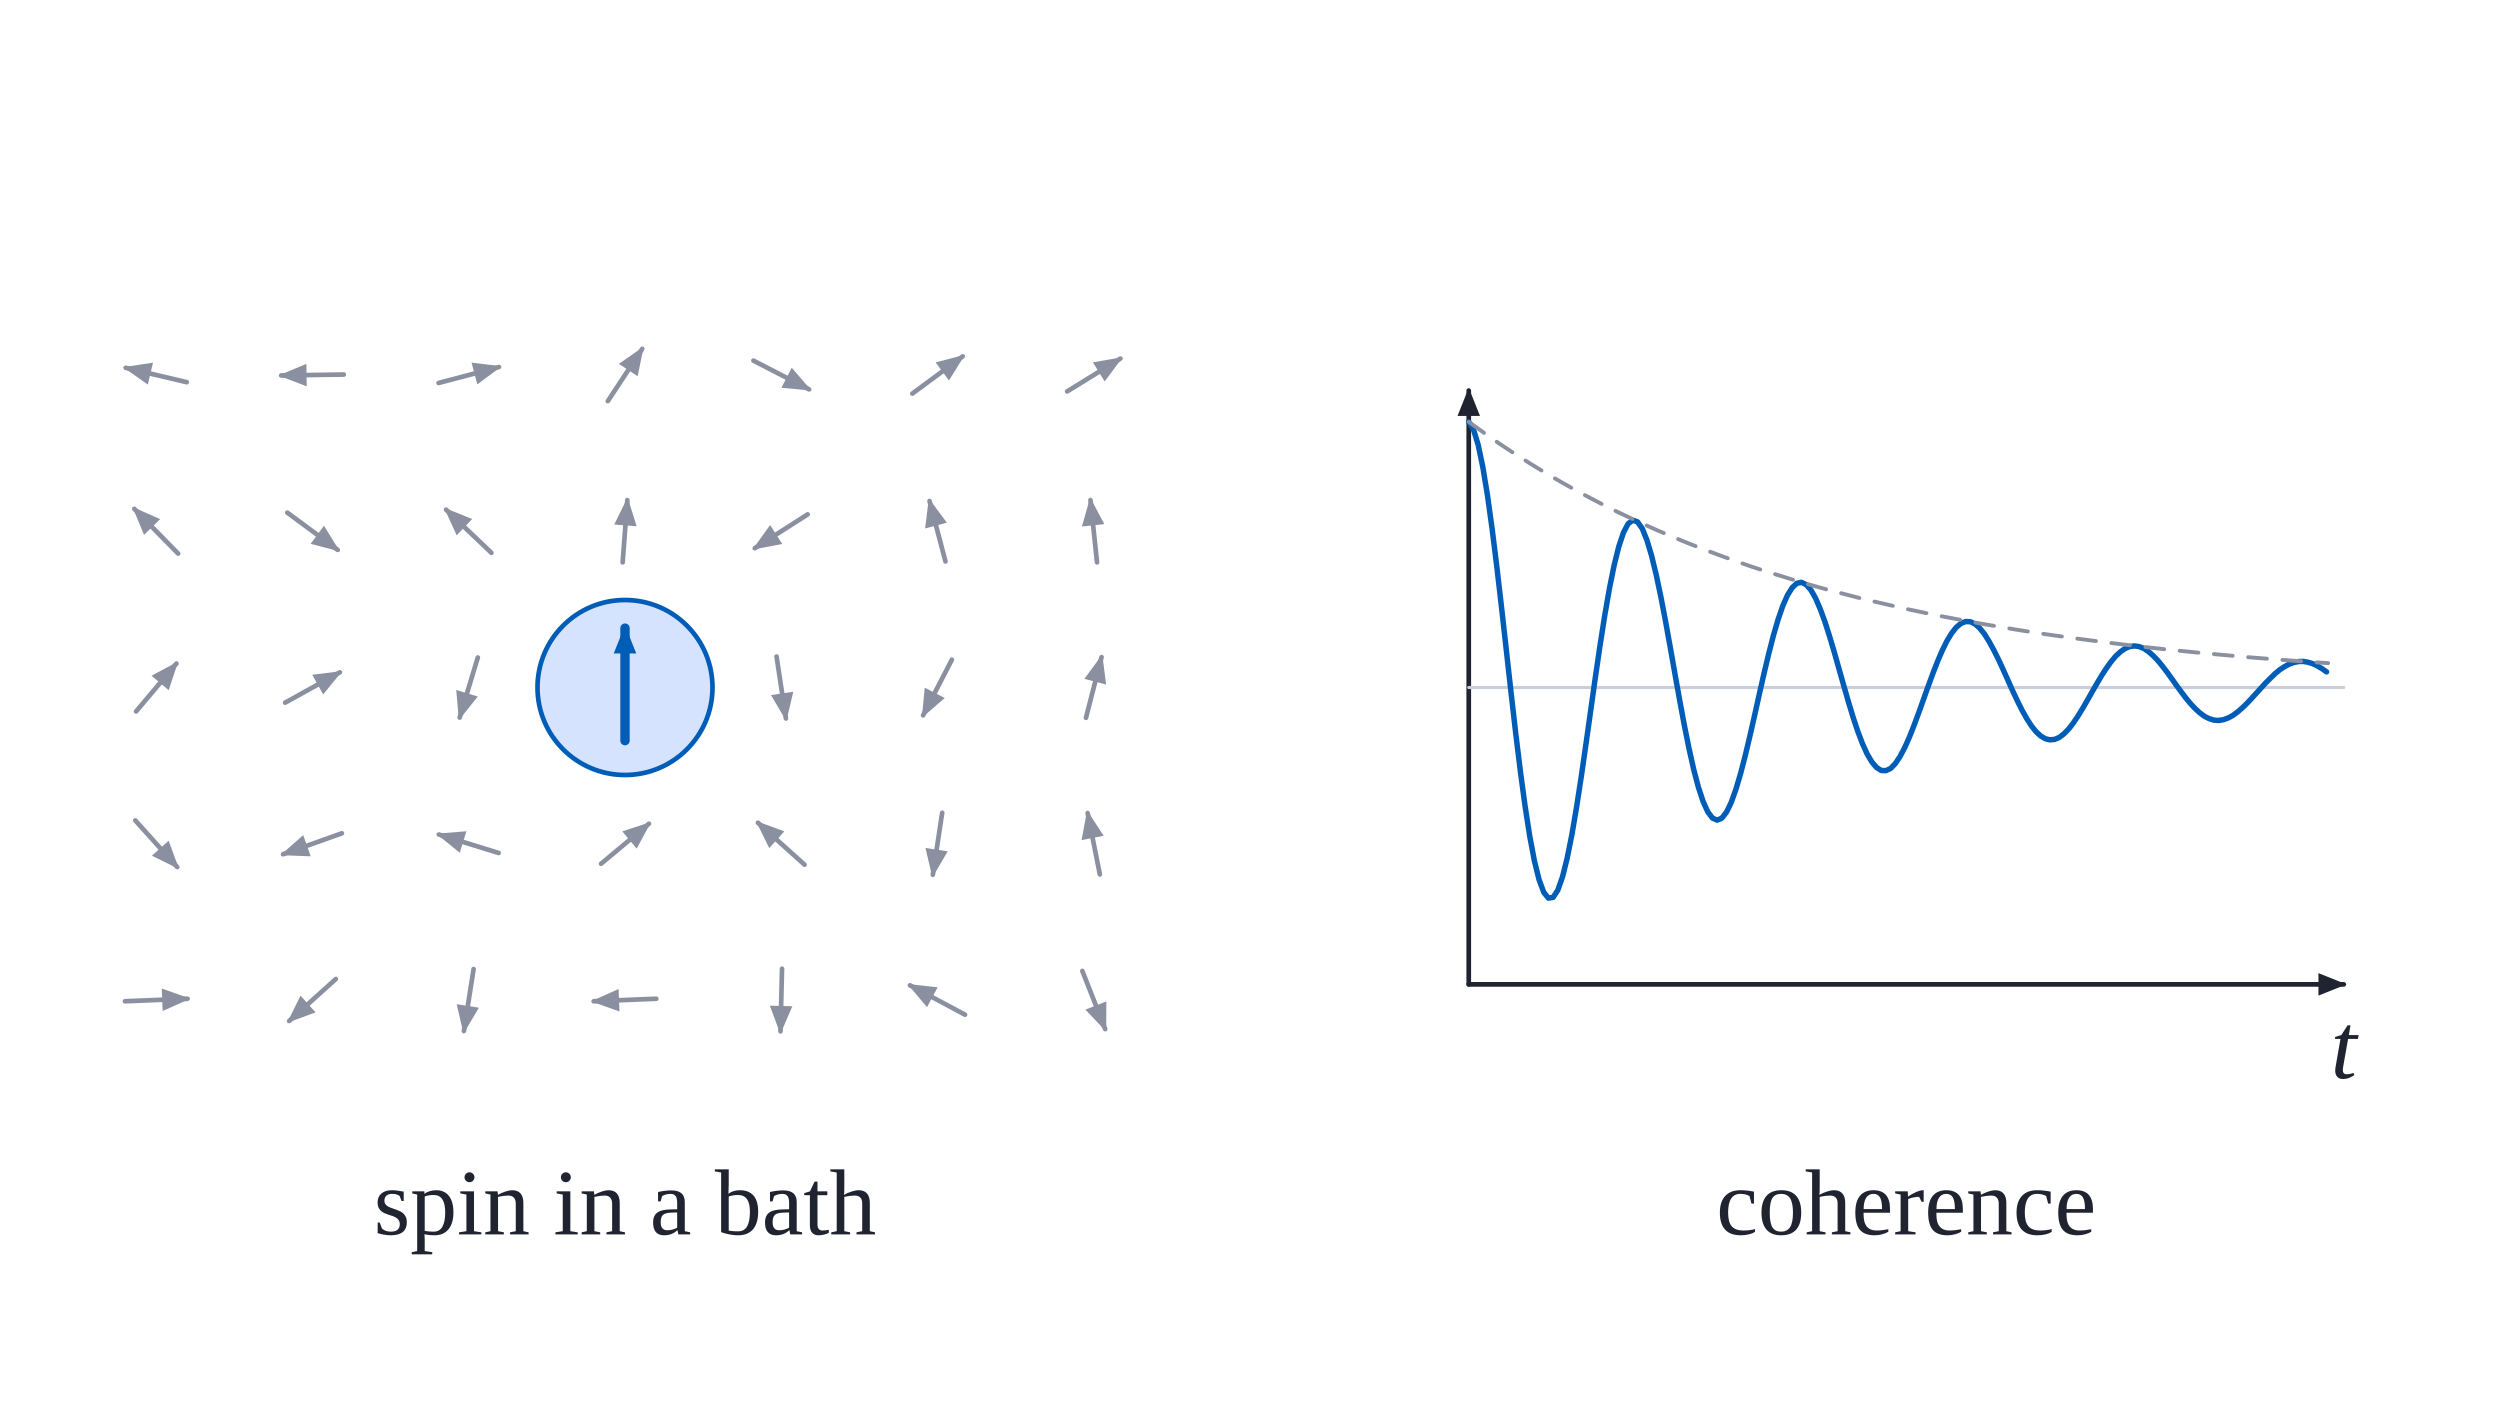
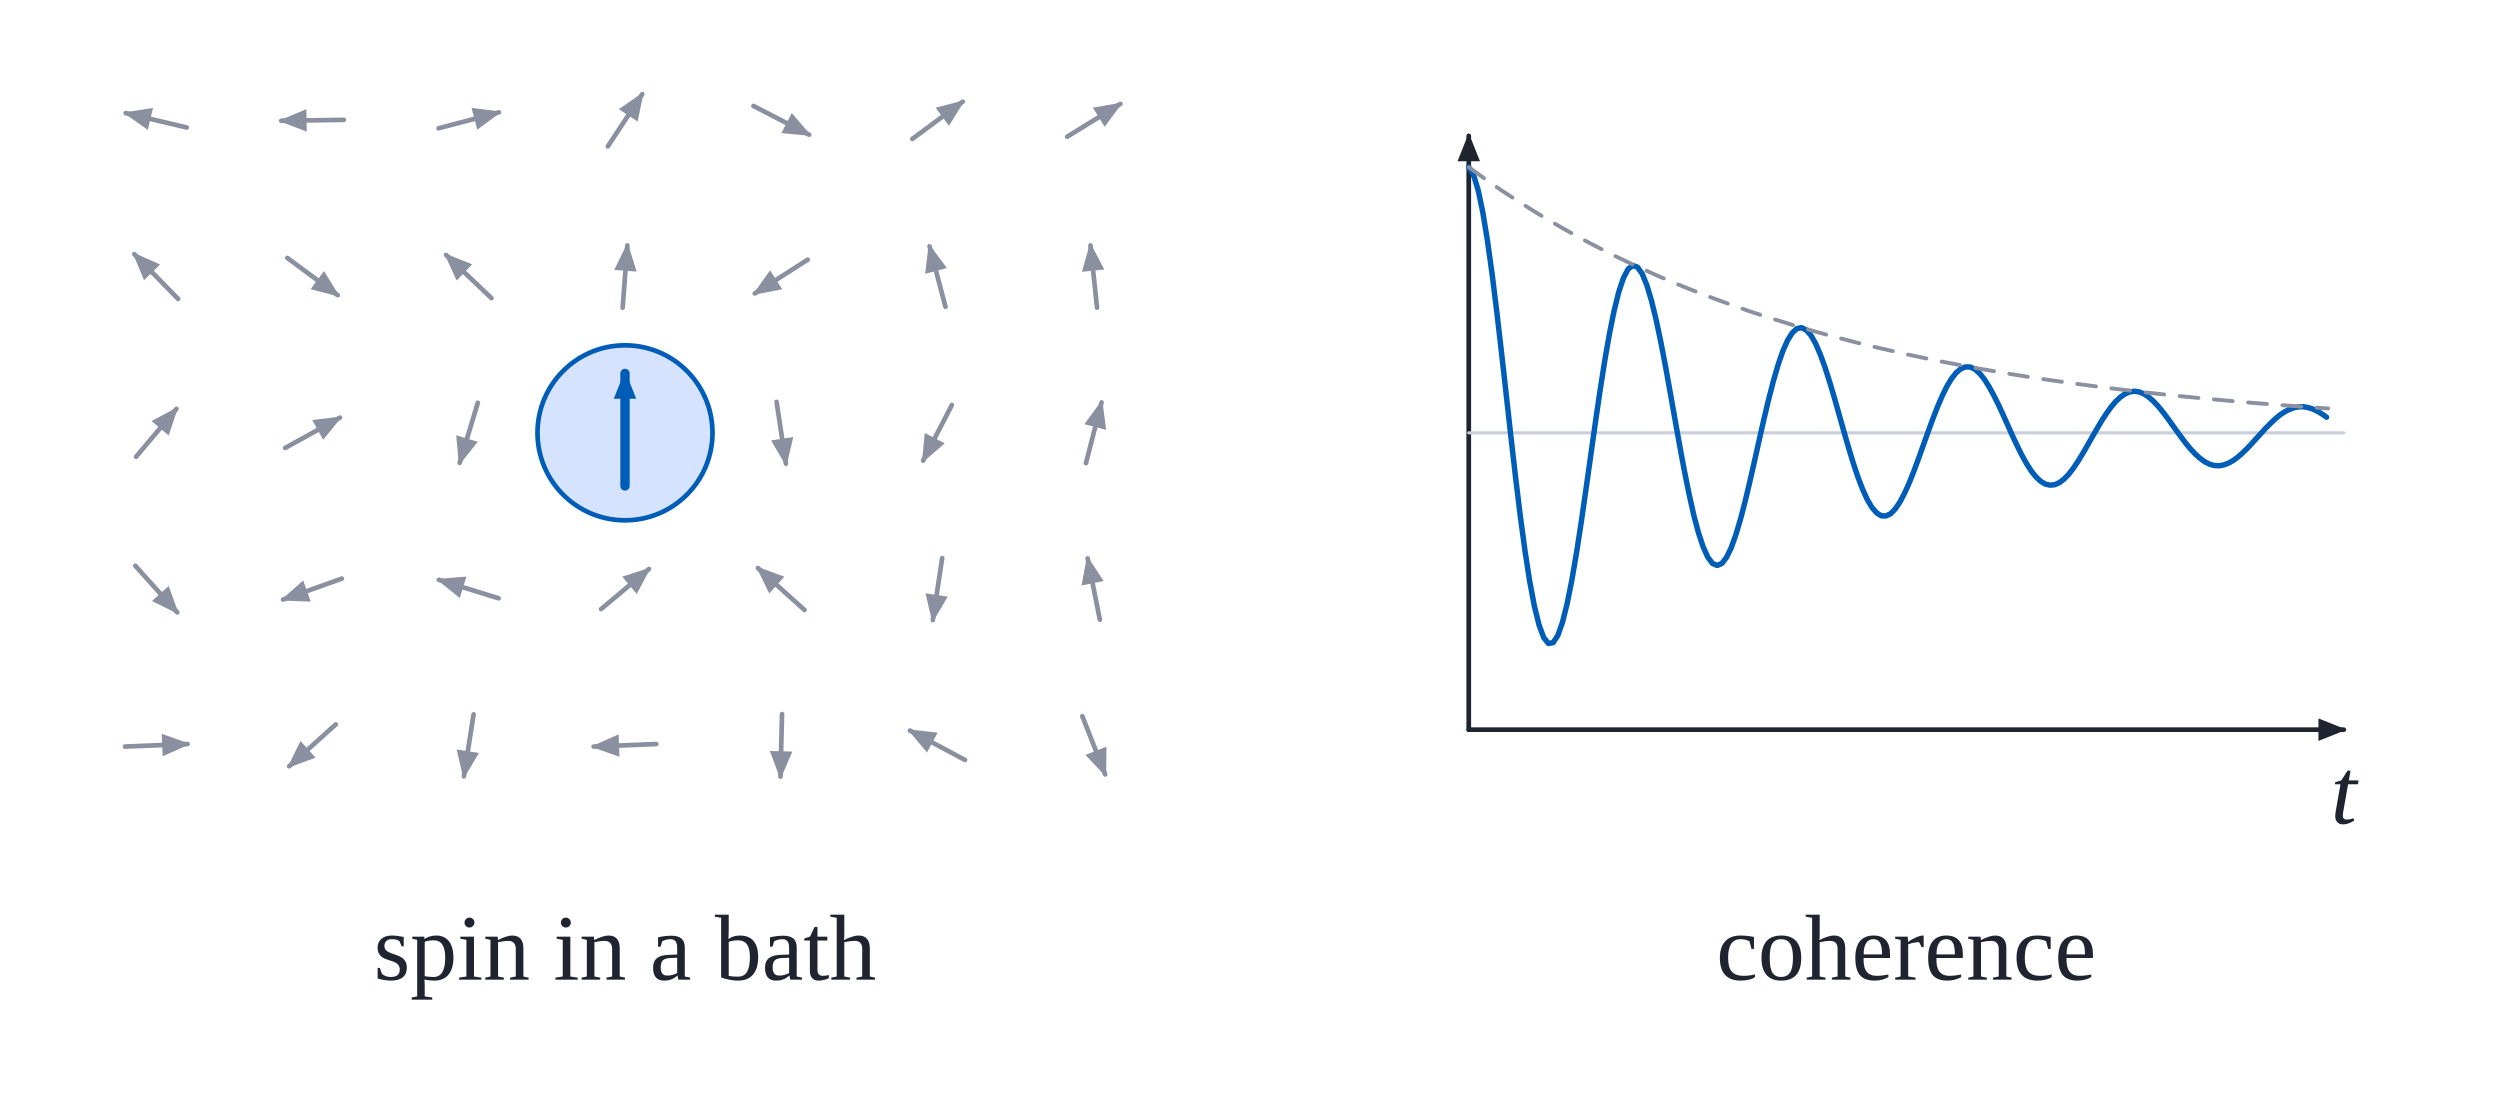
- <svg class="mv-fig" viewBox="0 0 1600 900" role="img" aria-label="A central spin in a spin bath and its decaying coherence">
+ <svg class="mv-fig" viewBox="0 163 1600 700" role="img" aria-label="A central spin in a spin bath and its decaying coherence">
  <defs>
    <marker id="coherence-mi" viewBox="0 0 10 10" refX="9" refY="5" markerUnits="userSpaceOnUse" markerWidth="18" markerHeight="18" orient="auto">
      <path d="M0 1L10 5L0 9z" style="fill:var(--m-on-surface,#1f2430)" />
    </marker>
    <marker id="coherence-mb" viewBox="0 0 10 10" refX="9" refY="5" markerUnits="userSpaceOnUse" markerWidth="18" markerHeight="18" orient="auto">
      <path d="M0 1L10 5L0 9z" style="fill:var(--m-primary,#005db7)" />
    </marker>
    <marker id="coherence-mr" viewBox="0 0 10 10" refX="9" refY="5" markerUnits="userSpaceOnUse" markerWidth="18" markerHeight="18" orient="auto">
      <path d="M0 1L10 5L0 9z" style="fill:var(--fig-accent,#b5502a)" />
    </marker>
    <marker id="coherence-mg" viewBox="0 0 10 10" refX="9" refY="5" markerUnits="userSpaceOnUse" markerWidth="18" markerHeight="18" orient="auto">
      <path d="M0 1L10 5L0 9z" style="fill:var(--m-outline,#8a90a0)" />
    </marker>
  </defs>
  <line x1="119.5" y1="244.6" x2="80.5" y2="235.4" stroke-width="3" stroke-linecap="round" marker-end="url(#coherence-mg)" style="stroke:var(--m-outline,#8a90a0)" />
  <line x1="114.0" y1="354.3" x2="86.0" y2="325.7" stroke-width="3" stroke-linecap="round" marker-end="url(#coherence-mg)" style="stroke:var(--m-outline,#8a90a0)" />
  <line x1="87.1" y1="455.3" x2="112.9" y2="424.7" stroke-width="3" stroke-linecap="round" marker-end="url(#coherence-mg)" style="stroke:var(--m-outline,#8a90a0)" />
  <line x1="86.6" y1="525.1" x2="113.4" y2="554.9" stroke-width="3" stroke-linecap="round" marker-end="url(#coherence-mg)" style="stroke:var(--m-outline,#8a90a0)" />
  <line x1="80.0" y1="640.8" x2="120.0" y2="639.2" stroke-width="3" stroke-linecap="round" marker-end="url(#coherence-mg)" style="stroke:var(--m-outline,#8a90a0)" />
  <line x1="220.0" y1="239.7" x2="180.0" y2="240.3" stroke-width="3" stroke-linecap="round" marker-end="url(#coherence-mg)" style="stroke:var(--m-outline,#8a90a0)" />
  <line x1="183.9" y1="328.1" x2="216.1" y2="351.9" stroke-width="3" stroke-linecap="round" marker-end="url(#coherence-mg)" style="stroke:var(--m-outline,#8a90a0)" />
  <line x1="182.5" y1="449.7" x2="217.5" y2="430.3" stroke-width="3" stroke-linecap="round" marker-end="url(#coherence-mg)" style="stroke:var(--m-outline,#8a90a0)" />
  <line x1="218.8" y1="533.3" x2="181.2" y2="546.7" stroke-width="3" stroke-linecap="round" marker-end="url(#coherence-mg)" style="stroke:var(--m-outline,#8a90a0)" />
  <line x1="214.9" y1="626.6" x2="185.1" y2="653.4" stroke-width="3" stroke-linecap="round" marker-end="url(#coherence-mg)" style="stroke:var(--m-outline,#8a90a0)" />
  <line x1="280.7" y1="245.1" x2="319.3" y2="234.9" stroke-width="3" stroke-linecap="round" marker-end="url(#coherence-mg)" style="stroke:var(--m-outline,#8a90a0)" />
  <line x1="314.5" y1="353.8" x2="285.5" y2="326.2" stroke-width="3" stroke-linecap="round" marker-end="url(#coherence-mg)" style="stroke:var(--m-outline,#8a90a0)" />
  <line x1="305.8" y1="420.8" x2="294.2" y2="459.2" stroke-width="3" stroke-linecap="round" marker-end="url(#coherence-mg)" style="stroke:var(--m-outline,#8a90a0)" />
  <line x1="319.1" y1="545.9" x2="280.9" y2="534.1" stroke-width="3" stroke-linecap="round" marker-end="url(#coherence-mg)" style="stroke:var(--m-outline,#8a90a0)" />
  <line x1="303.1" y1="620.2" x2="296.9" y2="659.8" stroke-width="3" stroke-linecap="round" marker-end="url(#coherence-mg)" style="stroke:var(--m-outline,#8a90a0)" />
  <line x1="389.0" y1="256.7" x2="411.0" y2="223.3" stroke-width="3" stroke-linecap="round" marker-end="url(#coherence-mg)" style="stroke:var(--m-outline,#8a90a0)" />
  <line x1="398.5" y1="359.9" x2="401.5" y2="320.1" stroke-width="3" stroke-linecap="round" marker-end="url(#coherence-mg)" style="stroke:var(--m-outline,#8a90a0)" />
  <line x1="384.7" y1="552.8" x2="415.3" y2="527.2" stroke-width="3" stroke-linecap="round" marker-end="url(#coherence-mg)" style="stroke:var(--m-outline,#8a90a0)" />
  <line x1="420.0" y1="639.2" x2="380.0" y2="640.8" stroke-width="3" stroke-linecap="round" marker-end="url(#coherence-mg)" style="stroke:var(--m-outline,#8a90a0)" />
  <line x1="482.2" y1="230.8" x2="517.8" y2="249.2" stroke-width="3" stroke-linecap="round" marker-end="url(#coherence-mg)" style="stroke:var(--m-outline,#8a90a0)" />
  <line x1="516.9" y1="329.2" x2="483.1" y2="350.8" stroke-width="3" stroke-linecap="round" marker-end="url(#coherence-mg)" style="stroke:var(--m-outline,#8a90a0)" />
  <line x1="497.0" y1="420.2" x2="503.0" y2="459.8" stroke-width="3" stroke-linecap="round" marker-end="url(#coherence-mg)" style="stroke:var(--m-outline,#8a90a0)" />
  <line x1="514.9" y1="553.4" x2="485.1" y2="526.6" stroke-width="3" stroke-linecap="round" marker-end="url(#coherence-mg)" style="stroke:var(--m-outline,#8a90a0)" />
  <line x1="500.5" y1="620.0" x2="499.5" y2="660.0" stroke-width="3" stroke-linecap="round" marker-end="url(#coherence-mg)" style="stroke:var(--m-outline,#8a90a0)" />
  <line x1="583.9" y1="251.9" x2="616.1" y2="228.1" stroke-width="3" stroke-linecap="round" marker-end="url(#coherence-mg)" style="stroke:var(--m-outline,#8a90a0)" />
  <line x1="605.1" y1="359.3" x2="594.9" y2="320.7" stroke-width="3" stroke-linecap="round" marker-end="url(#coherence-mg)" style="stroke:var(--m-outline,#8a90a0)" />
  <line x1="609.2" y1="422.2" x2="590.8" y2="457.8" stroke-width="3" stroke-linecap="round" marker-end="url(#coherence-mg)" style="stroke:var(--m-outline,#8a90a0)" />
  <line x1="603.0" y1="520.2" x2="597.0" y2="559.8" stroke-width="3" stroke-linecap="round" marker-end="url(#coherence-mg)" style="stroke:var(--m-outline,#8a90a0)" />
  <line x1="617.6" y1="649.4" x2="582.4" y2="630.6" stroke-width="3" stroke-linecap="round" marker-end="url(#coherence-mg)" style="stroke:var(--m-outline,#8a90a0)" />
  <line x1="683.0" y1="250.5" x2="717.0" y2="229.5" stroke-width="3" stroke-linecap="round" marker-end="url(#coherence-mg)" style="stroke:var(--m-outline,#8a90a0)" />
  <line x1="702.1" y1="359.9" x2="697.9" y2="320.1" stroke-width="3" stroke-linecap="round" marker-end="url(#coherence-mg)" style="stroke:var(--m-outline,#8a90a0)" />
  <line x1="695.0" y1="459.4" x2="705.0" y2="420.6" stroke-width="3" stroke-linecap="round" marker-end="url(#coherence-mg)" style="stroke:var(--m-outline,#8a90a0)" />
  <line x1="703.9" y1="559.6" x2="696.1" y2="520.4" stroke-width="3" stroke-linecap="round" marker-end="url(#coherence-mg)" style="stroke:var(--m-outline,#8a90a0)" />
  <line x1="692.7" y1="621.4" x2="707.3" y2="658.6" stroke-width="3" stroke-linecap="round" marker-end="url(#coherence-mg)" style="stroke:var(--m-outline,#8a90a0)" />
  <circle cx="400.0" cy="440.0" r="56" stroke-width="3" style="fill:var(--fig-pale,#d6e3ff);stroke:var(--m-primary,#005db7)" />
  <line x1="400.0" y1="474.0" x2="400.0" y2="402.0" stroke-width="6" stroke-linecap="round" marker-end="url(#coherence-mb)" style="stroke:var(--m-primary,#005db7)" />
  <text x="400" y="790" font-size="60" text-anchor="middle" font-style="normal" style="fill:var(--m-on-surface,#1f2430)">spin in a bath</text>
  <line x1="940.0" y1="630.0" x2="940.0" y2="250.0" stroke-width="3" stroke-linecap="round" marker-end="url(#coherence-mi)" style="stroke:var(--m-on-surface,#1f2430)" />
  <line x1="940.0" y1="630.0" x2="1500.0" y2="630.0" stroke-width="3" stroke-linecap="round" marker-end="url(#coherence-mi)" style="stroke:var(--m-on-surface,#1f2430)" />
  <line x1="940.0" y1="440.0" x2="1500.0" y2="440.0" stroke-width="2" stroke-linecap="round" style="stroke:var(--fig-line,#c9ceda)" />
  <polyline points="940.0,270.0 943.0,274.8 946.0,284.6 949.0,298.9 952.0,317.2 955.0,338.8 958.0,363.0 961.0,388.9 964.0,415.7 967.0,442.6 970.0,468.8 973.0,493.3 976.0,515.6 979.0,535.0 982.0,550.9 985.0,563.0 988.0,571.1 991.0,574.8 994.0,574.3 997.0,569.7 1000.0,561.2 1003.0,549.2 1006.0,534.2 1009.0,516.6 1012.0,497.1 1015.0,476.3 1018.0,455.0 1021.0,433.7 1024.0,413.2 1027.0,394.1 1030.0,376.8 1033.0,362.0 1036.0,349.9 1039.0,340.9 1042.0,335.2 1045.0,332.9 1048.0,334.0 1051.0,338.2 1054.0,345.6 1057.0,355.6 1060.0,368.0 1063.0,382.2 1066.0,397.9 1069.0,414.5 1072.0,431.5 1075.0,448.2 1078.0,464.3 1081.0,479.2 1084.0,492.6 1087.0,503.9 1090.0,513.0 1093.0,519.6 1096.0,523.6 1099.0,524.9 1102.0,523.6 1105.0,519.7 1108.0,513.5 1111.0,505.1 1114.0,495.0 1117.0,483.4 1120.0,470.8 1123.0,457.6 1126.0,444.1 1129.0,430.9 1132.0,418.3 1135.0,406.7 1138.0,396.4 1141.0,387.7 1144.0,380.9 1147.0,376.1 1150.0,373.3 1153.0,372.7 1156.0,374.2 1159.0,377.6 1162.0,382.9 1165.0,389.9 1168.0,398.1 1171.0,407.5 1174.0,417.6 1177.0,428.2 1180.0,438.8 1183.0,449.2 1186.0,459.1 1189.0,468.1 1192.0,476.0 1195.0,482.6 1198.0,487.7 1201.0,491.2 1204.0,493.1 1207.0,493.2 1210.0,491.8 1213.0,488.7 1216.0,484.2 1219.0,478.5 1222.0,471.8 1225.0,464.2 1228.0,456.1 1231.0,447.7 1234.0,439.3 1237.0,431.1 1240.0,423.4 1243.0,416.4 1246.0,410.3 1249.0,405.3 1252.0,401.5 1255.0,399.0 1258.0,397.8 1261.0,397.9 1264.0,399.3 1267.0,402.0 1270.0,405.7 1273.0,410.5 1276.0,416.0 1279.0,422.0 1282.0,428.5 1285.0,435.2 1288.0,441.9 1291.0,448.3 1294.0,454.3 1297.0,459.7 1300.0,464.4 1303.0,468.2 1306.0,471.0 1309.0,472.8 1312.0,473.5 1315.0,473.2 1318.0,471.9 1321.0,469.6 1324.0,466.5 1327.0,462.6 1330.0,458.1 1333.0,453.2 1336.0,448.0 1339.0,442.7 1342.0,437.5 1345.0,432.4 1348.0,427.8 1351.0,423.6 1354.0,420.0 1357.0,417.2 1360.0,415.1 1363.0,413.8 1366.0,413.4 1369.0,413.8 1372.0,415.0 1375.0,417.0 1378.0,419.6 1381.0,422.7 1384.0,426.4 1387.0,430.3 1390.0,434.5 1393.0,438.7 1396.0,442.8 1399.0,446.8 1402.0,450.4 1405.0,453.6 1408.0,456.3 1411.0,458.5 1414.0,460.0 1417.0,460.9 1420.0,461.1 1423.0,460.6 1426.0,459.5 1429.0,457.9 1432.0,455.7 1435.0,453.1 1438.0,450.2 1441.0,447.0 1444.0,443.7 1447.0,440.4 1450.0,437.1 1453.0,434.1 1456.0,431.2 1459.0,428.7 1462.0,426.7 1465.0,425.1 1468.0,424.0 1471.0,423.4 1474.0,423.3 1477.0,423.8 1480.0,424.7 1483.0,426.1 1486.0,427.9 1489.0,430.0" fill="none" stroke-width="3.5" stroke-linejoin="round" stroke-linecap="round" style="stroke:var(--m-primary,#005db7)" />
  <polyline points="940.0,270.0 950.0,277.2 960.0,284.2 970.0,290.8 980.0,297.1 990.0,303.2 1000.0,309.0 1010.0,314.6 1020.0,319.9 1030.0,325.1 1040.0,329.9 1050.0,334.6 1060.0,339.1 1070.0,343.4 1080.0,347.5 1090.0,351.4 1100.0,355.2 1110.0,358.8 1120.0,362.3 1130.0,365.6 1140.0,368.7 1150.0,371.8 1160.0,374.7 1170.0,377.5 1180.0,380.1 1190.0,382.7 1200.0,385.1 1210.0,387.4 1220.0,389.7 1230.0,391.8 1240.0,393.9 1250.0,395.8 1260.0,397.7 1270.0,399.5 1280.0,401.2 1290.0,402.9 1300.0,404.5 1310.0,406.0 1320.0,407.4 1330.0,408.8 1340.0,410.1 1350.0,411.4 1360.0,412.6 1370.0,413.8 1380.0,414.9 1390.0,416.0 1400.0,417.0 1410.0,418.0 1420.0,418.9 1430.0,419.8 1440.0,420.7 1450.0,421.5 1460.0,422.3 1470.0,423.0 1480.0,423.8 1490.0,424.4" fill="none" stroke-width="2.5" stroke-linejoin="round" stroke-linecap="round" stroke-dasharray="12 10" style="stroke:var(--m-outline,#8a90a0)" />
  <text x="1500" y="690" font-size="60" text-anchor="middle" font-style="italic" style="fill:var(--m-on-surface,#1f2430)">t</text>
  <text x="1220" y="790" font-size="60" text-anchor="middle" font-style="normal" style="fill:var(--m-on-surface,#1f2430)">coherence</text>
</svg>
